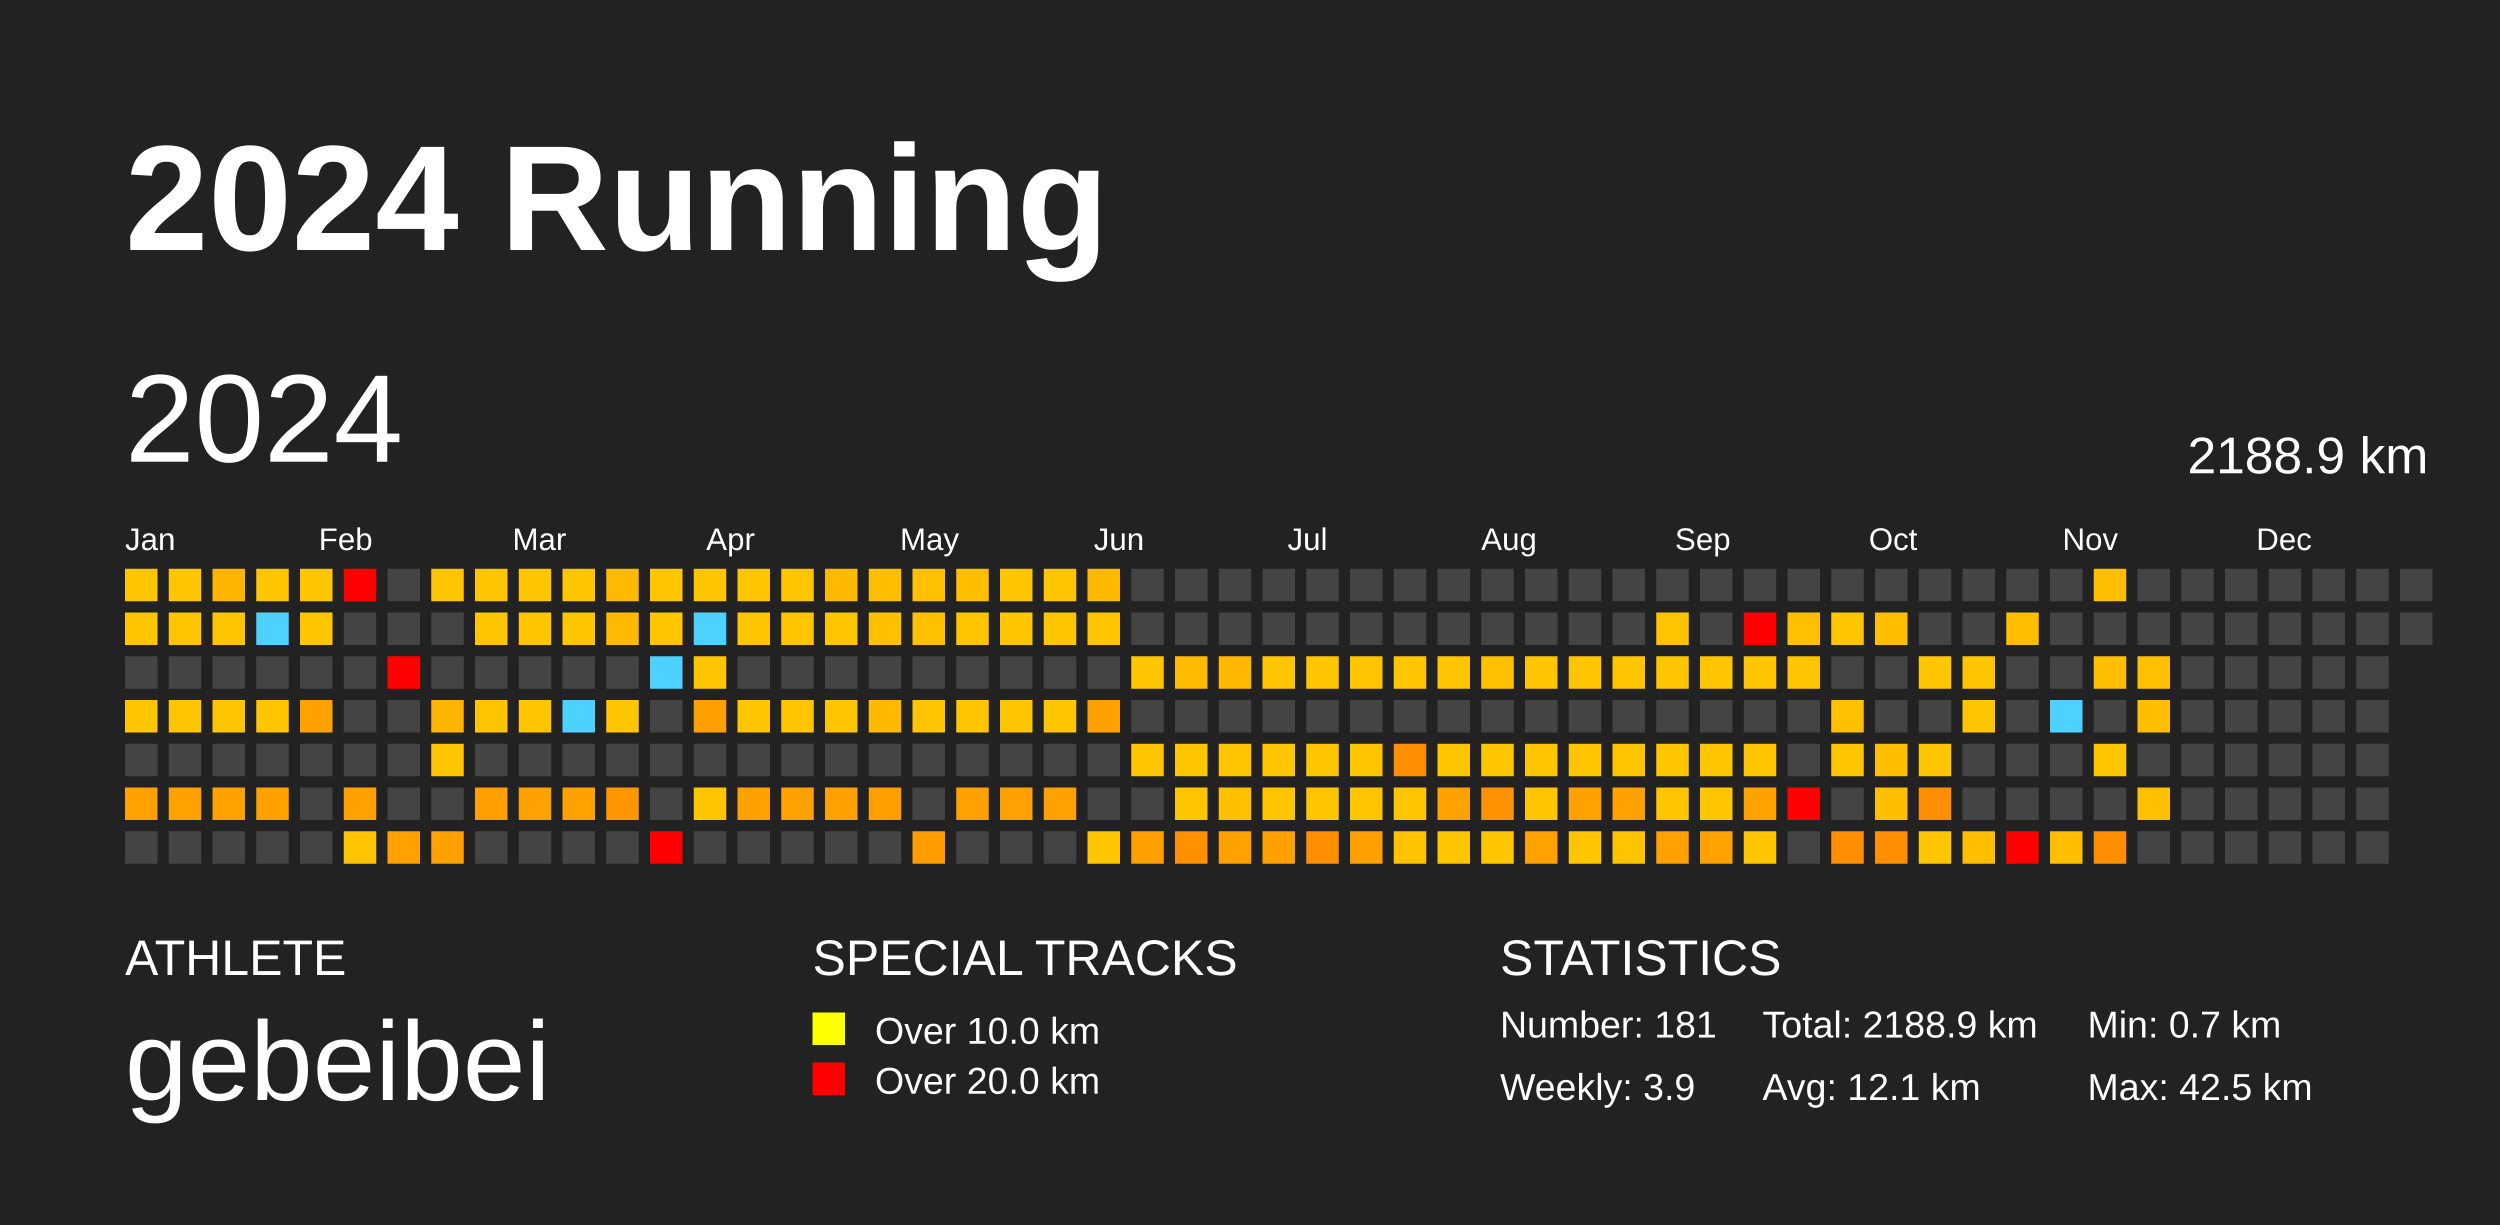
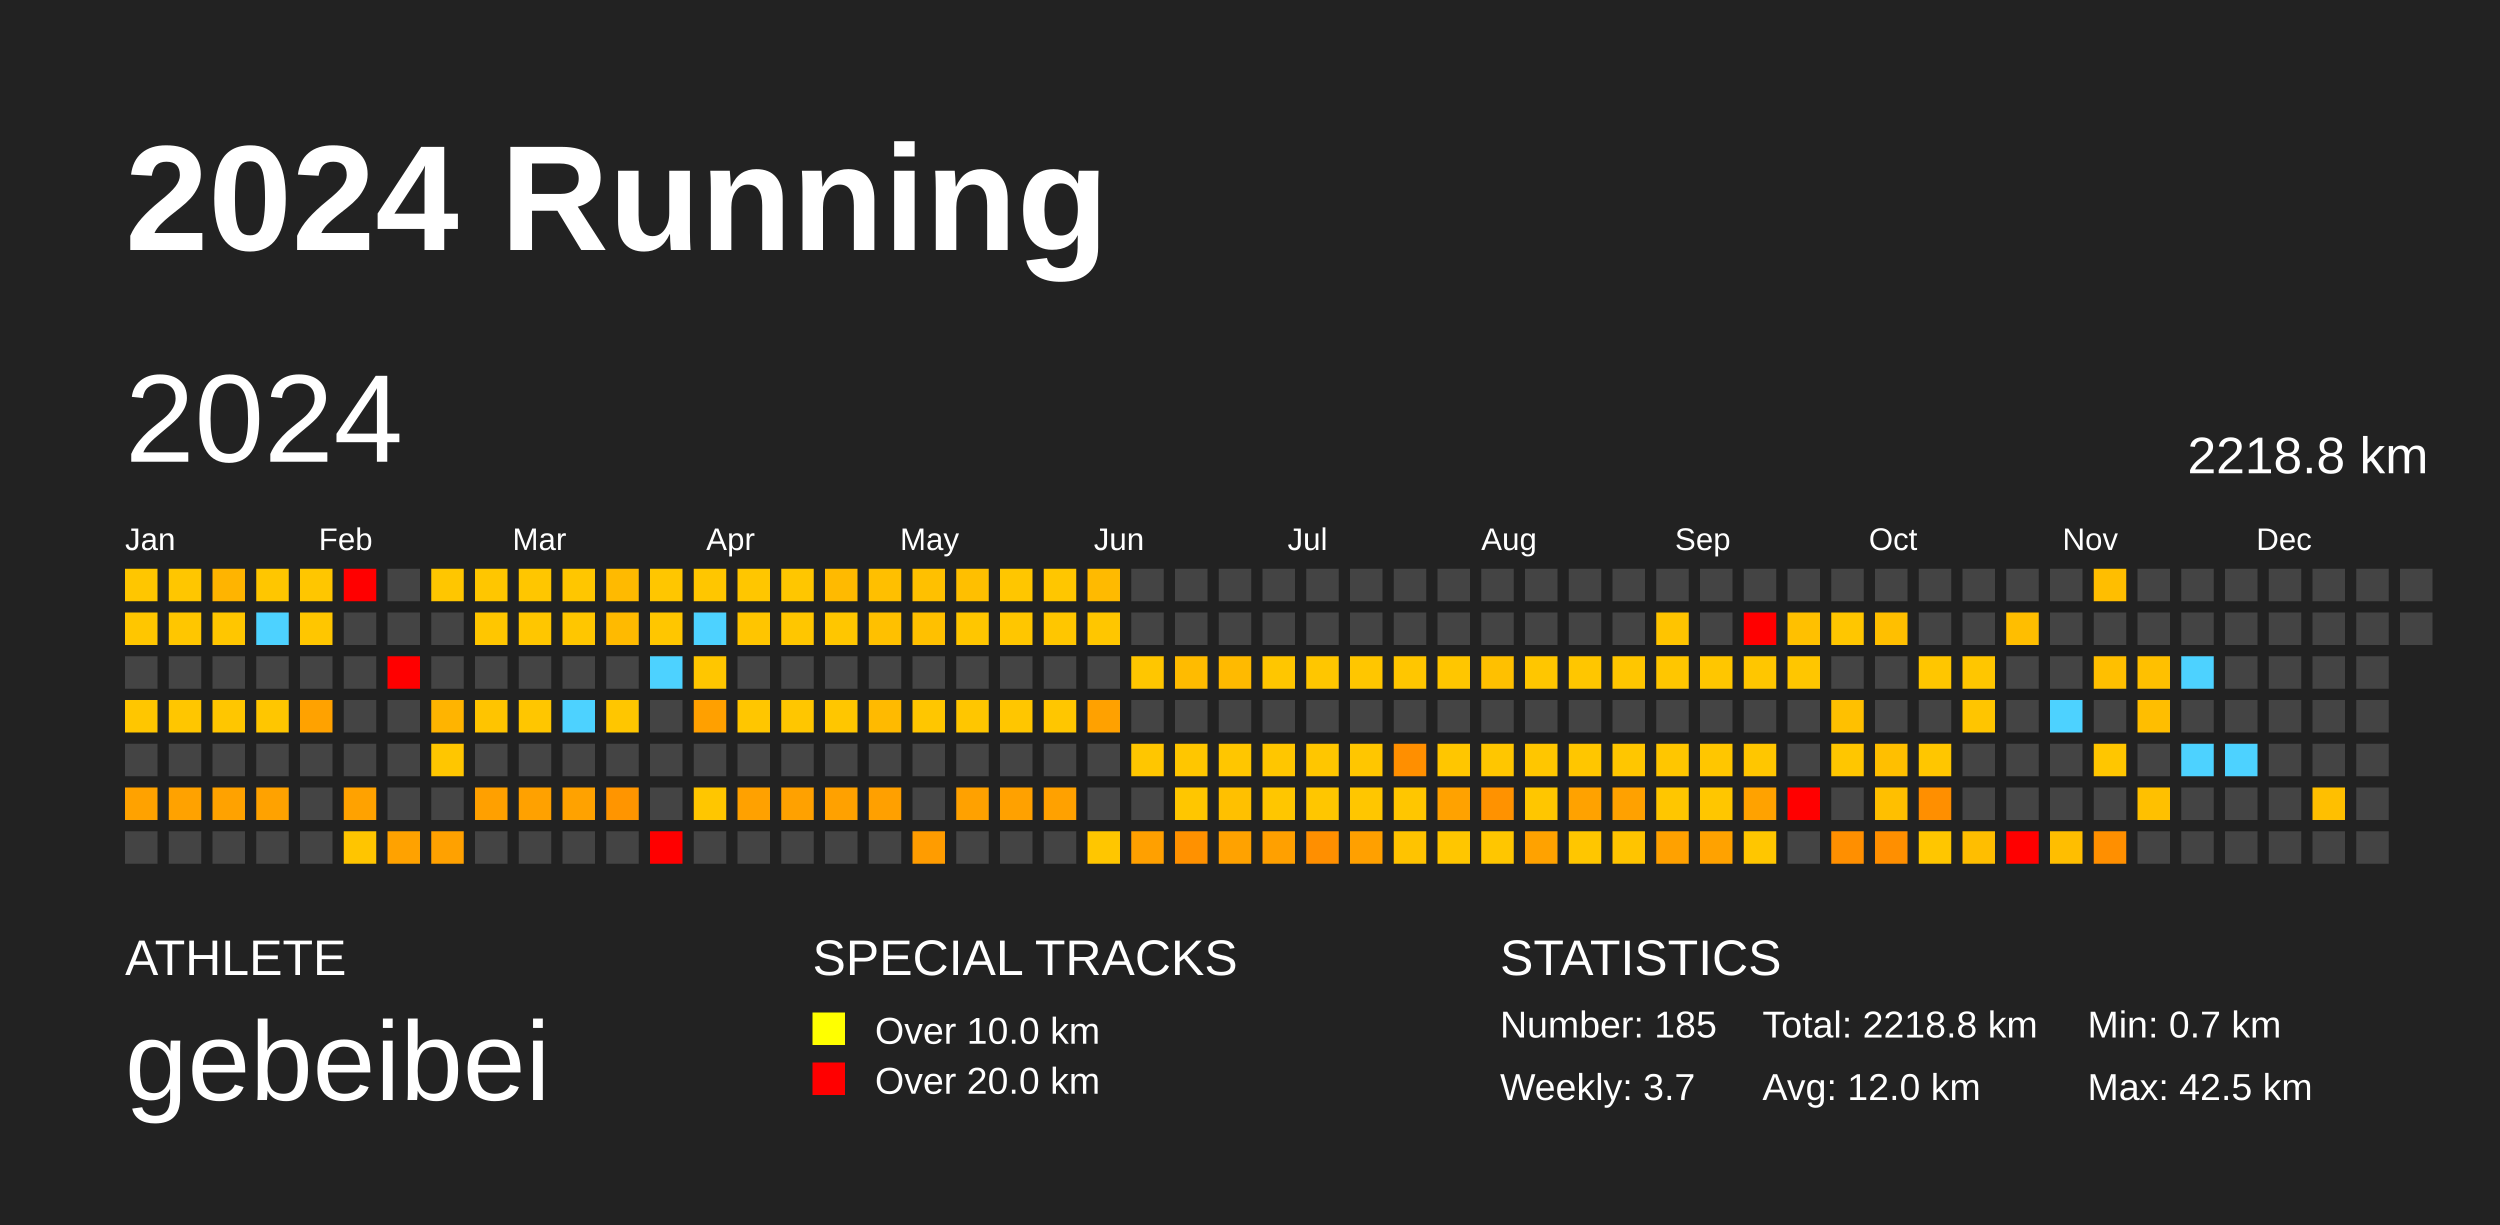
<svg xmlns="http://www.w3.org/2000/svg" baseProfile="full" height="98mm" version="1.1" viewBox="0,0,200,98" width="200mm">
  <defs />
  <rect fill="#222222" height="98" width="200" x="0" y="0" />
  <text fill="#FFFFFF" style="font-size:12px; font-family:Arial; font-weight:bold;" x="10" y="20">2024 Running</text>
  <text fill="#FFFFFF" style="font-size:4px; font-family:Arial" x="10" y="78">ATHLETE</text>
  <text fill="#FFFFFF" style="font-size:9px; font-family:Arial" x="10" y="88">gebeibei</text>
  <text fill="#FFFFFF" style="font-size:4px; font-family:Arial" x="65" y="78">SPECIAL TRACKS</text>
  <rect fill="yellow" height="2.6" width="2.6" x="65" y="81" />
  <text fill="#FFFFFF" style="font-size:3px; font-family:Arial" x="70" y="83.5">Over 10.0 km</text>
  <rect fill="red" height="2.6" width="2.6" x="65" y="85" />
  <text fill="#FFFFFF" style="font-size:3px; font-family:Arial" x="70" y="87.5">Over 20.0 km</text>
  <text fill="#FFFFFF" style="font-size:4px; font-family:Arial" x="120" y="78">STATISTICS</text>
-   <text fill="#FFFFFF" style="font-size:3px; font-family:Arial" x="120" y="83">Number: 181</text>
-   <text fill="#FFFFFF" style="font-size:3px; font-family:Arial" x="120" y="88">Weekly: 3.9</text>
-   <text fill="#FFFFFF" style="font-size:3px; font-family:Arial" x="141" y="83">Total: 2188.9 km</text>
-   <text fill="#FFFFFF" style="font-size:3px; font-family:Arial" x="141" y="88">Avg: 12.1 km</text>
+   <text fill="#FFFFFF" style="font-size:3px; font-family:Arial" x="120" y="83">Number: 185</text>
+   <text fill="#FFFFFF" style="font-size:3px; font-family:Arial" x="120" y="88">Weekly: 3.7</text>
+   <text fill="#FFFFFF" style="font-size:3px; font-family:Arial" x="141" y="83">Total: 2218.8 km</text>
+   <text fill="#FFFFFF" style="font-size:3px; font-family:Arial" x="141" y="88">Avg: 12.0 km</text>
  <text fill="#FFFFFF" style="font-size:3px; font-family:Arial" x="167" y="83">Min: 0.7 km</text>
  <text fill="#FFFFFF" style="font-size:3px; font-family:Arial" x="167" y="88">Max: 42.5 km</text>
  <text dominant-baseline="hanging" fill="#FFFFFF" style="font-size:10.0px; font-family:Arial;" x="10" y="30">2024</text>
-   <text dominant-baseline="hanging" fill="#FFFFFF" style="font-size:4.125px; font-family:Arial;" x="175" y="35">2188.9 km</text>
+   <text dominant-baseline="hanging" fill="#FFFFFF" style="font-size:4.125px; font-family:Arial;" x="175" y="35">2218.8 km</text>
  <text fill="#FFFFFF" style="font-size:2.5px; font-family:Arial" x="10.0" y="44">Jan</text>
  <text fill="#FFFFFF" style="font-size:2.5px; font-family:Arial" x="25.5" y="44">Feb</text>
  <text fill="#FFFFFF" style="font-size:2.5px; font-family:Arial" x="41.0" y="44">Mar</text>
  <text fill="#FFFFFF" style="font-size:2.5px; font-family:Arial" x="56.5" y="44">Apr</text>
  <text fill="#FFFFFF" style="font-size:2.5px; font-family:Arial" x="72.0" y="44">May</text>
  <text fill="#FFFFFF" style="font-size:2.5px; font-family:Arial" x="87.5" y="44">Jun</text>
  <text fill="#FFFFFF" style="font-size:2.5px; font-family:Arial" x="103.0" y="44">Jul</text>
  <text fill="#FFFFFF" style="font-size:2.5px; font-family:Arial" x="118.5" y="44">Aug</text>
  <text fill="#FFFFFF" style="font-size:2.5px; font-family:Arial" x="134.0" y="44">Sep</text>
  <text fill="#FFFFFF" style="font-size:2.5px; font-family:Arial" x="149.5" y="44">Oct</text>
  <text fill="#FFFFFF" style="font-size:2.5px; font-family:Arial" x="165.0" y="44">Nov</text>
  <text fill="#FFFFFF" style="font-size:2.5px; font-family:Arial" x="180.5" y="44">Dec</text>
  <rect fill="#ffc600" height="2.6" width="2.6" x="10.0" y="45.5" />
  <rect fill="#ffc600" height="2.6" width="2.6" x="10.0" y="49.0" />
  <rect fill="#444444" height="2.6" width="2.6" x="10.0" y="52.5" />
  <rect fill="#ffc600" height="2.6" width="2.6" x="10.0" y="56.0" />
  <rect fill="#444444" height="2.6" width="2.6" x="10.0" y="59.5" />
  <rect fill="#ffa200" height="2.6" width="2.6" x="10.0" y="63.0" />
  <rect fill="#444444" height="2.6" width="2.6" x="10.0" y="66.5" />
  <rect fill="#ffc600" height="2.6" width="2.6" x="13.5" y="45.5" />
  <rect fill="#ffc600" height="2.6" width="2.6" x="13.5" y="49.0" />
  <rect fill="#444444" height="2.6" width="2.6" x="13.5" y="52.5" />
  <rect fill="#ffc600" height="2.6" width="2.6" x="13.5" y="56.0" />
  <rect fill="#444444" height="2.6" width="2.6" x="13.5" y="59.5" />
  <rect fill="#ffa200" height="2.6" width="2.6" x="13.5" y="63.0" />
  <rect fill="#444444" height="2.6" width="2.6" x="13.5" y="66.5" />
  <rect fill="#ffb400" height="2.6" width="2.6" x="17.0" y="45.5" />
  <rect fill="#ffc600" height="2.6" width="2.6" x="17.0" y="49.0" />
  <rect fill="#444444" height="2.6" width="2.6" x="17.0" y="52.5" />
  <rect fill="#ffc600" height="2.6" width="2.6" x="17.0" y="56.0" />
  <rect fill="#444444" height="2.6" width="2.6" x="17.0" y="59.5" />
  <rect fill="#ffa200" height="2.6" width="2.6" x="17.0" y="63.0" />
  <rect fill="#444444" height="2.6" width="2.6" x="17.0" y="66.5" />
  <rect fill="#ffc600" height="2.6" width="2.6" x="20.5" y="45.5" />
  <rect fill="#4dd2ff" height="2.6" width="2.6" x="20.5" y="49.0" />
  <rect fill="#444444" height="2.6" width="2.6" x="20.5" y="52.5" />
  <rect fill="#ffc600" height="2.6" width="2.6" x="20.5" y="56.0" />
  <rect fill="#444444" height="2.6" width="2.6" x="20.5" y="59.5" />
  <rect fill="#ffa200" height="2.6" width="2.6" x="20.5" y="63.0" />
  <rect fill="#444444" height="2.6" width="2.6" x="20.5" y="66.5" />
  <rect fill="#ffc600" height="2.6" width="2.6" x="24.0" y="45.5" />
  <rect fill="#ffc600" height="2.6" width="2.6" x="24.0" y="49.0" />
  <rect fill="#444444" height="2.6" width="2.6" x="24.0" y="52.5" />
  <rect fill="#ffa200" height="2.6" width="2.6" x="24.0" y="56.0" />
  <rect fill="#444444" height="2.6" width="2.6" x="24.0" y="59.5" />
  <rect fill="#444444" height="2.6" width="2.6" x="24.0" y="63.0" />
  <rect fill="#444444" height="2.6" width="2.6" x="24.0" y="66.5" />
  <rect fill="red" height="2.6" width="2.6" x="27.5" y="45.5" />
  <rect fill="#444444" height="2.6" width="2.6" x="27.5" y="49.0" />
  <rect fill="#444444" height="2.6" width="2.6" x="27.5" y="52.5" />
  <rect fill="#444444" height="2.6" width="2.6" x="27.5" y="56.0" />
  <rect fill="#444444" height="2.6" width="2.6" x="27.5" y="59.5" />
  <rect fill="#ffa200" height="2.6" width="2.6" x="27.5" y="63.0" />
  <rect fill="#ffc500" height="2.6" width="2.6" x="27.5" y="66.5" />
  <rect fill="#444444" height="2.6" width="2.6" x="31.0" y="45.5" />
  <rect fill="#444444" height="2.6" width="2.6" x="31.0" y="49.0" />
  <rect fill="red" height="2.6" width="2.6" x="31.0" y="52.5" />
  <rect fill="#444444" height="2.6" width="2.6" x="31.0" y="56.0" />
  <rect fill="#444444" height="2.6" width="2.6" x="31.0" y="59.5" />
  <rect fill="#444444" height="2.6" width="2.6" x="31.0" y="63.0" />
  <rect fill="#ffa200" height="2.6" width="2.6" x="31.0" y="66.5" />
  <rect fill="#ffc600" height="2.6" width="2.6" x="34.5" y="45.5" />
  <rect fill="#444444" height="2.6" width="2.6" x="34.5" y="49.0" />
  <rect fill="#444444" height="2.6" width="2.6" x="34.5" y="52.5" />
  <rect fill="#ffb400" height="2.6" width="2.6" x="34.5" y="56.0" />
  <rect fill="#ffc600" height="2.6" width="2.6" x="34.5" y="59.5" />
  <rect fill="#444444" height="2.6" width="2.6" x="34.5" y="63.0" />
  <rect fill="#ffa100" height="2.6" width="2.6" x="34.5" y="66.5" />
  <rect fill="#ffc600" height="2.6" width="2.6" x="38.0" y="45.5" />
  <rect fill="#ffc600" height="2.6" width="2.6" x="38.0" y="49.0" />
  <rect fill="#444444" height="2.6" width="2.6" x="38.0" y="52.5" />
  <rect fill="#ffc400" height="2.6" width="2.6" x="38.0" y="56.0" />
  <rect fill="#444444" height="2.6" width="2.6" x="38.0" y="59.5" />
  <rect fill="#ffa000" height="2.6" width="2.6" x="38.0" y="63.0" />
  <rect fill="#444444" height="2.6" width="2.6" x="38.0" y="66.5" />
  <rect fill="#ffc600" height="2.6" width="2.6" x="41.5" y="45.5" />
  <rect fill="#ffc600" height="2.6" width="2.6" x="41.5" y="49.0" />
  <rect fill="#444444" height="2.6" width="2.6" x="41.5" y="52.5" />
  <rect fill="#ffc600" height="2.6" width="2.6" x="41.5" y="56.0" />
  <rect fill="#444444" height="2.6" width="2.6" x="41.5" y="59.5" />
  <rect fill="#ffa100" height="2.6" width="2.6" x="41.5" y="63.0" />
  <rect fill="#444444" height="2.6" width="2.6" x="41.5" y="66.5" />
  <rect fill="#ffc600" height="2.6" width="2.6" x="45.0" y="45.5" />
  <rect fill="#ffc600" height="2.6" width="2.6" x="45.0" y="49.0" />
  <rect fill="#444444" height="2.6" width="2.6" x="45.0" y="52.5" />
  <rect fill="#4dd2ff" height="2.6" width="2.6" x="45.0" y="56.0" />
  <rect fill="#444444" height="2.6" width="2.6" x="45.0" y="59.5" />
  <rect fill="#ffa200" height="2.6" width="2.6" x="45.0" y="63.0" />
  <rect fill="#444444" height="2.6" width="2.6" x="45.0" y="66.5" />
  <rect fill="#ffba00" height="2.6" width="2.6" x="48.5" y="45.5" />
  <rect fill="#ffba00" height="2.6" width="2.6" x="48.5" y="49.0" />
  <rect fill="#444444" height="2.6" width="2.6" x="48.5" y="52.5" />
  <rect fill="#ffc600" height="2.6" width="2.6" x="48.5" y="56.0" />
  <rect fill="#444444" height="2.6" width="2.6" x="48.5" y="59.5" />
  <rect fill="#ff9500" height="2.6" width="2.6" x="48.5" y="63.0" />
  <rect fill="#444444" height="2.6" width="2.6" x="48.5" y="66.5" />
  <rect fill="#ffc600" height="2.6" width="2.6" x="52.0" y="45.5" />
  <rect fill="#ffc600" height="2.6" width="2.6" x="52.0" y="49.0" />
  <rect fill="#4dd2ff" height="2.6" width="2.6" x="52.0" y="52.5" />
  <rect fill="#444444" height="2.6" width="2.6" x="52.0" y="56.0" />
  <rect fill="#444444" height="2.6" width="2.6" x="52.0" y="59.5" />
  <rect fill="#444444" height="2.6" width="2.6" x="52.0" y="63.0" />
  <rect fill="red" height="2.6" width="2.6" x="52.0" y="66.5" />
  <rect fill="#ffc600" height="2.6" width="2.6" x="55.5" y="45.5" />
  <rect fill="#4dd2ff" height="2.6" width="2.6" x="55.5" y="49.0" />
  <rect fill="#ffc600" height="2.6" width="2.6" x="55.5" y="52.5" />
  <rect fill="#ffa000" height="2.6" width="2.6" x="55.5" y="56.0" />
  <rect fill="#444444" height="2.6" width="2.6" x="55.5" y="59.5" />
  <rect fill="#ffc600" height="2.6" width="2.6" x="55.5" y="63.0" />
  <rect fill="#444444" height="2.6" width="2.6" x="55.5" y="66.5" />
  <rect fill="#ffc600" height="2.6" width="2.6" x="59.0" y="45.5" />
  <rect fill="#ffc500" height="2.6" width="2.6" x="59.0" y="49.0" />
  <rect fill="#444444" height="2.6" width="2.6" x="59.0" y="52.5" />
  <rect fill="#ffc600" height="2.6" width="2.6" x="59.0" y="56.0" />
  <rect fill="#444444" height="2.6" width="2.6" x="59.0" y="59.5" />
  <rect fill="#ffa100" height="2.6" width="2.6" x="59.0" y="63.0" />
  <rect fill="#444444" height="2.6" width="2.6" x="59.0" y="66.5" />
  <rect fill="#ffc600" height="2.6" width="2.6" x="62.5" y="45.5" />
  <rect fill="#ffc600" height="2.6" width="2.6" x="62.5" y="49.0" />
  <rect fill="#444444" height="2.6" width="2.6" x="62.5" y="52.5" />
  <rect fill="#ffc600" height="2.6" width="2.6" x="62.5" y="56.0" />
  <rect fill="#444444" height="2.6" width="2.6" x="62.5" y="59.5" />
  <rect fill="#ffa100" height="2.6" width="2.6" x="62.5" y="63.0" />
  <rect fill="#444444" height="2.6" width="2.6" x="62.5" y="66.5" />
  <rect fill="#ffba00" height="2.6" width="2.6" x="66.0" y="45.5" />
  <rect fill="#ffc600" height="2.6" width="2.6" x="66.0" y="49.0" />
  <rect fill="#444444" height="2.6" width="2.6" x="66.0" y="52.5" />
  <rect fill="#ffc600" height="2.6" width="2.6" x="66.0" y="56.0" />
  <rect fill="#444444" height="2.6" width="2.6" x="66.0" y="59.5" />
  <rect fill="#ffa100" height="2.6" width="2.6" x="66.0" y="63.0" />
  <rect fill="#444444" height="2.6" width="2.6" x="66.0" y="66.5" />
  <rect fill="#ffbf00" height="2.6" width="2.6" x="69.5" y="45.5" />
  <rect fill="#ffc000" height="2.6" width="2.6" x="69.5" y="49.0" />
  <rect fill="#444444" height="2.6" width="2.6" x="69.5" y="52.5" />
  <rect fill="#ffba00" height="2.6" width="2.6" x="69.5" y="56.0" />
  <rect fill="#444444" height="2.6" width="2.6" x="69.5" y="59.5" />
  <rect fill="#ffa000" height="2.6" width="2.6" x="69.5" y="63.0" />
  <rect fill="#444444" height="2.6" width="2.6" x="69.5" y="66.5" />
  <rect fill="#ffc000" height="2.6" width="2.6" x="73.0" y="45.5" />
  <rect fill="#ffc000" height="2.6" width="2.6" x="73.0" y="49.0" />
  <rect fill="#444444" height="2.6" width="2.6" x="73.0" y="52.5" />
  <rect fill="#ffc600" height="2.6" width="2.6" x="73.0" y="56.0" />
  <rect fill="#444444" height="2.6" width="2.6" x="73.0" y="59.5" />
  <rect fill="#444444" height="2.6" width="2.6" x="73.0" y="63.0" />
  <rect fill="#ff9c00" height="2.6" width="2.6" x="73.0" y="66.5" />
  <rect fill="#ffbf00" height="2.6" width="2.6" x="76.5" y="45.5" />
  <rect fill="#ffc600" height="2.6" width="2.6" x="76.5" y="49.0" />
  <rect fill="#444444" height="2.6" width="2.6" x="76.5" y="52.5" />
  <rect fill="#ffc600" height="2.6" width="2.6" x="76.5" y="56.0" />
  <rect fill="#444444" height="2.6" width="2.6" x="76.5" y="59.5" />
  <rect fill="#ffa100" height="2.6" width="2.6" x="76.5" y="63.0" />
  <rect fill="#444444" height="2.6" width="2.6" x="76.5" y="66.5" />
  <rect fill="#ffc600" height="2.6" width="2.6" x="80.0" y="45.5" />
  <rect fill="#ffc600" height="2.6" width="2.6" x="80.0" y="49.0" />
  <rect fill="#444444" height="2.6" width="2.6" x="80.0" y="52.5" />
  <rect fill="#ffc600" height="2.6" width="2.6" x="80.0" y="56.0" />
  <rect fill="#444444" height="2.6" width="2.6" x="80.0" y="59.5" />
  <rect fill="#ffa100" height="2.6" width="2.6" x="80.0" y="63.0" />
  <rect fill="#444444" height="2.6" width="2.6" x="80.0" y="66.5" />
  <rect fill="#ffc600" height="2.6" width="2.6" x="83.5" y="45.5" />
  <rect fill="#ffc600" height="2.6" width="2.6" x="83.5" y="49.0" />
  <rect fill="#444444" height="2.6" width="2.6" x="83.5" y="52.5" />
  <rect fill="#ffc600" height="2.6" width="2.6" x="83.5" y="56.0" />
  <rect fill="#444444" height="2.6" width="2.6" x="83.5" y="59.5" />
  <rect fill="#ffa100" height="2.6" width="2.6" x="83.5" y="63.0" />
  <rect fill="#444444" height="2.6" width="2.6" x="83.5" y="66.5" />
  <rect fill="#ffba00" height="2.6" width="2.6" x="87.0" y="45.5" />
  <rect fill="#ffc600" height="2.6" width="2.6" x="87.0" y="49.0" />
  <rect fill="#444444" height="2.6" width="2.6" x="87.0" y="52.5" />
  <rect fill="#ffa100" height="2.6" width="2.6" x="87.0" y="56.0" />
  <rect fill="#444444" height="2.6" width="2.6" x="87.0" y="59.5" />
  <rect fill="#444444" height="2.6" width="2.6" x="87.0" y="63.0" />
  <rect fill="#ffc600" height="2.6" width="2.6" x="87.0" y="66.5" />
  <rect fill="#444444" height="2.6" width="2.6" x="90.5" y="45.5" />
  <rect fill="#444444" height="2.6" width="2.6" x="90.5" y="49.0" />
  <rect fill="#ffc600" height="2.6" width="2.6" x="90.5" y="52.5" />
  <rect fill="#444444" height="2.6" width="2.6" x="90.5" y="56.0" />
  <rect fill="#ffc600" height="2.6" width="2.6" x="90.5" y="59.5" />
  <rect fill="#444444" height="2.6" width="2.6" x="90.5" y="63.0" />
  <rect fill="#ffa000" height="2.6" width="2.6" x="90.5" y="66.5" />
  <rect fill="#444444" height="2.6" width="2.6" x="94.0" y="45.5" />
  <rect fill="#444444" height="2.6" width="2.6" x="94.0" y="49.0" />
  <rect fill="#ffbb00" height="2.6" width="2.6" x="94.0" y="52.5" />
  <rect fill="#444444" height="2.6" width="2.6" x="94.0" y="56.0" />
  <rect fill="#ffc600" height="2.6" width="2.6" x="94.0" y="59.5" />
  <rect fill="#ffc600" height="2.6" width="2.6" x="94.0" y="63.0" />
  <rect fill="#ff9100" height="2.6" width="2.6" x="94.0" y="66.5" />
  <rect fill="#444444" height="2.6" width="2.6" x="97.5" y="45.5" />
  <rect fill="#444444" height="2.6" width="2.6" x="97.5" y="49.0" />
  <rect fill="#ffba00" height="2.6" width="2.6" x="97.5" y="52.5" />
  <rect fill="#444444" height="2.6" width="2.6" x="97.5" y="56.0" />
  <rect fill="#ffc600" height="2.6" width="2.6" x="97.5" y="59.5" />
  <rect fill="#ffc000" height="2.6" width="2.6" x="97.5" y="63.0" />
  <rect fill="#ffa200" height="2.6" width="2.6" x="97.5" y="66.5" />
  <rect fill="#444444" height="2.6" width="2.6" x="101.0" y="45.5" />
  <rect fill="#444444" height="2.6" width="2.6" x="101.0" y="49.0" />
  <rect fill="#ffc600" height="2.6" width="2.6" x="101.0" y="52.5" />
  <rect fill="#444444" height="2.6" width="2.6" x="101.0" y="56.0" />
  <rect fill="#ffc600" height="2.6" width="2.6" x="101.0" y="59.5" />
  <rect fill="#ffc600" height="2.6" width="2.6" x="101.0" y="63.0" />
  <rect fill="#ffa000" height="2.6" width="2.6" x="101.0" y="66.5" />
  <rect fill="#444444" height="2.6" width="2.6" x="104.5" y="45.5" />
  <rect fill="#444444" height="2.6" width="2.6" x="104.5" y="49.0" />
  <rect fill="#ffc600" height="2.6" width="2.6" x="104.5" y="52.5" />
  <rect fill="#444444" height="2.6" width="2.6" x="104.5" y="56.0" />
  <rect fill="#ffc600" height="2.6" width="2.6" x="104.5" y="59.5" />
  <rect fill="#ffc600" height="2.6" width="2.6" x="104.5" y="63.0" />
  <rect fill="#ff8f00" height="2.6" width="2.6" x="104.5" y="66.5" />
  <rect fill="#444444" height="2.6" width="2.6" x="108.0" y="45.5" />
  <rect fill="#444444" height="2.6" width="2.6" x="108.0" y="49.0" />
  <rect fill="#ffc600" height="2.6" width="2.6" x="108.0" y="52.5" />
  <rect fill="#444444" height="2.6" width="2.6" x="108.0" y="56.0" />
  <rect fill="#ffc600" height="2.6" width="2.6" x="108.0" y="59.5" />
  <rect fill="#ffc600" height="2.6" width="2.6" x="108.0" y="63.0" />
  <rect fill="#ffa000" height="2.6" width="2.6" x="108.0" y="66.5" />
  <rect fill="#444444" height="2.6" width="2.6" x="111.5" y="45.5" />
  <rect fill="#444444" height="2.6" width="2.6" x="111.5" y="49.0" />
  <rect fill="#ffc600" height="2.6" width="2.6" x="111.5" y="52.5" />
  <rect fill="#444444" height="2.6" width="2.6" x="111.5" y="56.0" />
  <rect fill="#ff8f00" height="2.6" width="2.6" x="111.5" y="59.5" />
  <rect fill="#ffc600" height="2.6" width="2.6" x="111.5" y="63.0" />
  <rect fill="#ffc300" height="2.6" width="2.6" x="111.5" y="66.5" />
  <rect fill="#444444" height="2.6" width="2.6" x="115.0" y="45.5" />
  <rect fill="#444444" height="2.6" width="2.6" x="115.0" y="49.0" />
  <rect fill="#ffc600" height="2.6" width="2.6" x="115.0" y="52.5" />
  <rect fill="#444444" height="2.6" width="2.6" x="115.0" y="56.0" />
  <rect fill="#ffc600" height="2.6" width="2.6" x="115.0" y="59.5" />
  <rect fill="#ffa200" height="2.6" width="2.6" x="115.0" y="63.0" />
  <rect fill="#ffc600" height="2.6" width="2.6" x="115.0" y="66.5" />
  <rect fill="#444444" height="2.6" width="2.6" x="118.5" y="45.5" />
  <rect fill="#444444" height="2.6" width="2.6" x="118.5" y="49.0" />
  <rect fill="#ffc000" height="2.6" width="2.6" x="118.5" y="52.5" />
  <rect fill="#444444" height="2.6" width="2.6" x="118.5" y="56.0" />
  <rect fill="#ffc600" height="2.6" width="2.6" x="118.5" y="59.5" />
  <rect fill="#ff9200" height="2.6" width="2.6" x="118.5" y="63.0" />
  <rect fill="#ffc600" height="2.6" width="2.6" x="118.5" y="66.5" />
  <rect fill="#444444" height="2.6" width="2.6" x="122.0" y="45.5" />
  <rect fill="#444444" height="2.6" width="2.6" x="122.0" y="49.0" />
  <rect fill="#ffc600" height="2.6" width="2.6" x="122.0" y="52.5" />
  <rect fill="#444444" height="2.6" width="2.6" x="122.0" y="56.0" />
  <rect fill="#ffc600" height="2.6" width="2.6" x="122.0" y="59.5" />
  <rect fill="#ffc600" height="2.6" width="2.6" x="122.0" y="63.0" />
  <rect fill="#ffa200" height="2.6" width="2.6" x="122.0" y="66.5" />
  <rect fill="#444444" height="2.6" width="2.6" x="125.5" y="45.5" />
  <rect fill="#444444" height="2.6" width="2.6" x="125.5" y="49.0" />
  <rect fill="#ffc600" height="2.6" width="2.6" x="125.5" y="52.5" />
  <rect fill="#444444" height="2.6" width="2.6" x="125.5" y="56.0" />
  <rect fill="#ffc600" height="2.6" width="2.6" x="125.5" y="59.5" />
  <rect fill="#ffa200" height="2.6" width="2.6" x="125.5" y="63.0" />
  <rect fill="#ffc600" height="2.6" width="2.6" x="125.5" y="66.5" />
  <rect fill="#444444" height="2.6" width="2.6" x="129.0" y="45.5" />
  <rect fill="#444444" height="2.6" width="2.6" x="129.0" y="49.0" />
  <rect fill="#ffc600" height="2.6" width="2.6" x="129.0" y="52.5" />
  <rect fill="#444444" height="2.6" width="2.6" x="129.0" y="56.0" />
  <rect fill="#ffc600" height="2.6" width="2.6" x="129.0" y="59.5" />
  <rect fill="#ffa100" height="2.6" width="2.6" x="129.0" y="63.0" />
  <rect fill="#ffc400" height="2.6" width="2.6" x="129.0" y="66.5" />
  <rect fill="#444444" height="2.6" width="2.6" x="132.5" y="45.5" />
  <rect fill="#ffc400" height="2.6" width="2.6" x="132.5" y="49.0" />
  <rect fill="#ffc600" height="2.6" width="2.6" x="132.5" y="52.5" />
  <rect fill="#444444" height="2.6" width="2.6" x="132.5" y="56.0" />
  <rect fill="#ffc600" height="2.6" width="2.6" x="132.5" y="59.5" />
  <rect fill="#ffc600" height="2.6" width="2.6" x="132.5" y="63.0" />
  <rect fill="#ffa100" height="2.6" width="2.6" x="132.5" y="66.5" />
  <rect fill="#444444" height="2.6" width="2.6" x="136.0" y="45.5" />
  <rect fill="#444444" height="2.6" width="2.6" x="136.0" y="49.0" />
  <rect fill="#ffc600" height="2.6" width="2.6" x="136.0" y="52.5" />
  <rect fill="#444444" height="2.6" width="2.6" x="136.0" y="56.0" />
  <rect fill="#ffc600" height="2.6" width="2.6" x="136.0" y="59.5" />
  <rect fill="#ffc600" height="2.6" width="2.6" x="136.0" y="63.0" />
  <rect fill="#ffa200" height="2.6" width="2.6" x="136.0" y="66.5" />
  <rect fill="#444444" height="2.6" width="2.6" x="139.5" y="45.5" />
  <rect fill="red" height="2.6" width="2.6" x="139.5" y="49.0" />
  <rect fill="#ffc600" height="2.6" width="2.6" x="139.5" y="52.5" />
  <rect fill="#444444" height="2.6" width="2.6" x="139.5" y="56.0" />
  <rect fill="#ffc600" height="2.6" width="2.6" x="139.5" y="59.5" />
  <rect fill="#ffa200" height="2.6" width="2.6" x="139.5" y="63.0" />
  <rect fill="#ffc600" height="2.6" width="2.6" x="139.5" y="66.5" />
  <rect fill="#444444" height="2.6" width="2.6" x="143.0" y="45.5" />
  <rect fill="#ffc000" height="2.6" width="2.6" x="143.0" y="49.0" />
  <rect fill="#ffc600" height="2.6" width="2.6" x="143.0" y="52.5" />
  <rect fill="#444444" height="2.6" width="2.6" x="143.0" y="56.0" />
  <rect fill="#444444" height="2.6" width="2.6" x="143.0" y="59.5" />
  <rect fill="red" height="2.6" width="2.6" x="143.0" y="63.0" />
  <rect fill="#444444" height="2.6" width="2.6" x="143.0" y="66.5" />
  <rect fill="#444444" height="2.6" width="2.6" x="146.5" y="45.5" />
  <rect fill="#ffc600" height="2.6" width="2.6" x="146.5" y="49.0" />
  <rect fill="#444444" height="2.6" width="2.6" x="146.5" y="52.5" />
  <rect fill="#ffc000" height="2.6" width="2.6" x="146.5" y="56.0" />
  <rect fill="#ffc600" height="2.6" width="2.6" x="146.5" y="59.5" />
  <rect fill="#444444" height="2.6" width="2.6" x="146.5" y="63.0" />
  <rect fill="#ff8f00" height="2.6" width="2.6" x="146.5" y="66.5" />
  <rect fill="#444444" height="2.6" width="2.6" x="150.0" y="45.5" />
  <rect fill="#ffbf00" height="2.6" width="2.6" x="150.0" y="49.0" />
  <rect fill="#444444" height="2.6" width="2.6" x="150.0" y="52.5" />
  <rect fill="#444444" height="2.6" width="2.6" x="150.0" y="56.0" />
  <rect fill="#ffbf00" height="2.6" width="2.6" x="150.0" y="59.5" />
  <rect fill="#ffbf00" height="2.6" width="2.6" x="150.0" y="63.0" />
  <rect fill="#ff8f00" height="2.6" width="2.6" x="150.0" y="66.5" />
  <rect fill="#444444" height="2.6" width="2.6" x="153.5" y="45.5" />
  <rect fill="#444444" height="2.6" width="2.6" x="153.5" y="49.0" />
  <rect fill="#ffc600" height="2.6" width="2.6" x="153.5" y="52.5" />
  <rect fill="#444444" height="2.6" width="2.6" x="153.5" y="56.0" />
  <rect fill="#ffc600" height="2.6" width="2.6" x="153.5" y="59.5" />
  <rect fill="#ff8f00" height="2.6" width="2.6" x="153.5" y="63.0" />
  <rect fill="#ffc600" height="2.6" width="2.6" x="153.5" y="66.5" />
  <rect fill="#444444" height="2.6" width="2.6" x="157.0" y="45.5" />
  <rect fill="#444444" height="2.6" width="2.6" x="157.0" y="49.0" />
  <rect fill="#ffc600" height="2.6" width="2.6" x="157.0" y="52.5" />
  <rect fill="#ffc500" height="2.6" width="2.6" x="157.0" y="56.0" />
  <rect fill="#444444" height="2.6" width="2.6" x="157.0" y="59.5" />
  <rect fill="#444444" height="2.6" width="2.6" x="157.0" y="63.0" />
  <rect fill="#ffbe00" height="2.6" width="2.6" x="157.0" y="66.5" />
  <rect fill="#444444" height="2.6" width="2.6" x="160.5" y="45.5" />
  <rect fill="#ffbe00" height="2.6" width="2.6" x="160.5" y="49.0" />
  <rect fill="#444444" height="2.6" width="2.6" x="160.5" y="52.5" />
  <rect fill="#444444" height="2.6" width="2.6" x="160.5" y="56.0" />
  <rect fill="#444444" height="2.6" width="2.6" x="160.5" y="59.5" />
  <rect fill="#444444" height="2.6" width="2.6" x="160.5" y="63.0" />
  <rect fill="red" height="2.6" width="2.6" x="160.5" y="66.5" />
  <rect fill="#444444" height="2.6" width="2.6" x="164.0" y="45.5" />
  <rect fill="#444444" height="2.6" width="2.6" x="164.0" y="49.0" />
  <rect fill="#444444" height="2.6" width="2.6" x="164.0" y="52.5" />
  <rect fill="#4dd2ff" height="2.6" width="2.6" x="164.0" y="56.0" />
  <rect fill="#444444" height="2.6" width="2.6" x="164.0" y="59.5" />
  <rect fill="#444444" height="2.6" width="2.6" x="164.0" y="63.0" />
  <rect fill="#ffbe00" height="2.6" width="2.6" x="164.0" y="66.5" />
  <rect fill="#ffbe00" height="2.6" width="2.6" x="167.5" y="45.5" />
  <rect fill="#444444" height="2.6" width="2.6" x="167.5" y="49.0" />
  <rect fill="#ffbf00" height="2.6" width="2.6" x="167.5" y="52.5" />
  <rect fill="#444444" height="2.6" width="2.6" x="167.5" y="56.0" />
  <rect fill="#ffc600" height="2.6" width="2.6" x="167.5" y="59.5" />
  <rect fill="#444444" height="2.6" width="2.6" x="167.5" y="63.0" />
  <rect fill="#ff8f00" height="2.6" width="2.6" x="167.5" y="66.5" />
  <rect fill="#444444" height="2.6" width="2.6" x="171.0" y="45.5" />
  <rect fill="#444444" height="2.6" width="2.6" x="171.0" y="49.0" />
  <rect fill="#ffc000" height="2.6" width="2.6" x="171.0" y="52.5" />
  <rect fill="#ffbe00" height="2.6" width="2.6" x="171.0" y="56.0" />
  <rect fill="#444444" height="2.6" width="2.6" x="171.0" y="59.5" />
  <rect fill="#ffc000" height="2.6" width="2.6" x="171.0" y="63.0" />
  <rect fill="#444444" height="2.6" width="2.6" x="171.0" y="66.5" />
  <rect fill="#444444" height="2.6" width="2.6" x="174.5" y="45.5" />
  <rect fill="#444444" height="2.6" width="2.6" x="174.5" y="49.0" />
-   <rect fill="#444444" height="2.6" width="2.6" x="174.5" y="52.5" />
+   <rect fill="#4dd2ff" height="2.6" width="2.6" x="174.5" y="52.5" />
  <rect fill="#444444" height="2.6" width="2.6" x="174.5" y="56.0" />
-   <rect fill="#444444" height="2.6" width="2.6" x="174.5" y="59.5" />
+   <rect fill="#4dd2ff" height="2.6" width="2.6" x="174.5" y="59.5" />
  <rect fill="#444444" height="2.6" width="2.6" x="174.5" y="63.0" />
  <rect fill="#444444" height="2.6" width="2.6" x="174.5" y="66.5" />
  <rect fill="#444444" height="2.6" width="2.6" x="178.0" y="45.5" />
  <rect fill="#444444" height="2.6" width="2.6" x="178.0" y="49.0" />
  <rect fill="#444444" height="2.6" width="2.6" x="178.0" y="52.5" />
  <rect fill="#444444" height="2.6" width="2.6" x="178.0" y="56.0" />
-   <rect fill="#444444" height="2.6" width="2.6" x="178.0" y="59.5" />
+   <rect fill="#4dd2ff" height="2.6" width="2.6" x="178.0" y="59.5" />
  <rect fill="#444444" height="2.6" width="2.6" x="178.0" y="63.0" />
  <rect fill="#444444" height="2.6" width="2.6" x="178.0" y="66.5" />
  <rect fill="#444444" height="2.6" width="2.6" x="181.5" y="45.5" />
  <rect fill="#444444" height="2.6" width="2.6" x="181.5" y="49.0" />
  <rect fill="#444444" height="2.6" width="2.6" x="181.5" y="52.5" />
  <rect fill="#444444" height="2.6" width="2.6" x="181.5" y="56.0" />
  <rect fill="#444444" height="2.6" width="2.6" x="181.5" y="59.5" />
  <rect fill="#444444" height="2.6" width="2.6" x="181.5" y="63.0" />
  <rect fill="#444444" height="2.6" width="2.6" x="181.5" y="66.5" />
  <rect fill="#444444" height="2.6" width="2.6" x="185.0" y="45.5" />
  <rect fill="#444444" height="2.6" width="2.6" x="185.0" y="49.0" />
  <rect fill="#444444" height="2.6" width="2.6" x="185.0" y="52.5" />
  <rect fill="#444444" height="2.6" width="2.6" x="185.0" y="56.0" />
  <rect fill="#444444" height="2.6" width="2.6" x="185.0" y="59.5" />
-   <rect fill="#444444" height="2.6" width="2.6" x="185.0" y="63.0" />
+   <rect fill="#ffbf00" height="2.6" width="2.6" x="185.0" y="63.0" />
  <rect fill="#444444" height="2.6" width="2.6" x="185.0" y="66.5" />
  <rect fill="#444444" height="2.6" width="2.6" x="188.5" y="45.5" />
  <rect fill="#444444" height="2.6" width="2.6" x="188.5" y="49.0" />
  <rect fill="#444444" height="2.6" width="2.6" x="188.5" y="52.5" />
  <rect fill="#444444" height="2.6" width="2.6" x="188.5" y="56.0" />
  <rect fill="#444444" height="2.6" width="2.6" x="188.5" y="59.5" />
  <rect fill="#444444" height="2.6" width="2.6" x="188.5" y="63.0" />
  <rect fill="#444444" height="2.6" width="2.6" x="188.5" y="66.5" />
  <rect fill="#444444" height="2.6" width="2.6" x="192.0" y="45.5" />
  <rect fill="#444444" height="2.6" width="2.6" x="192.0" y="49.0" />
</svg>
